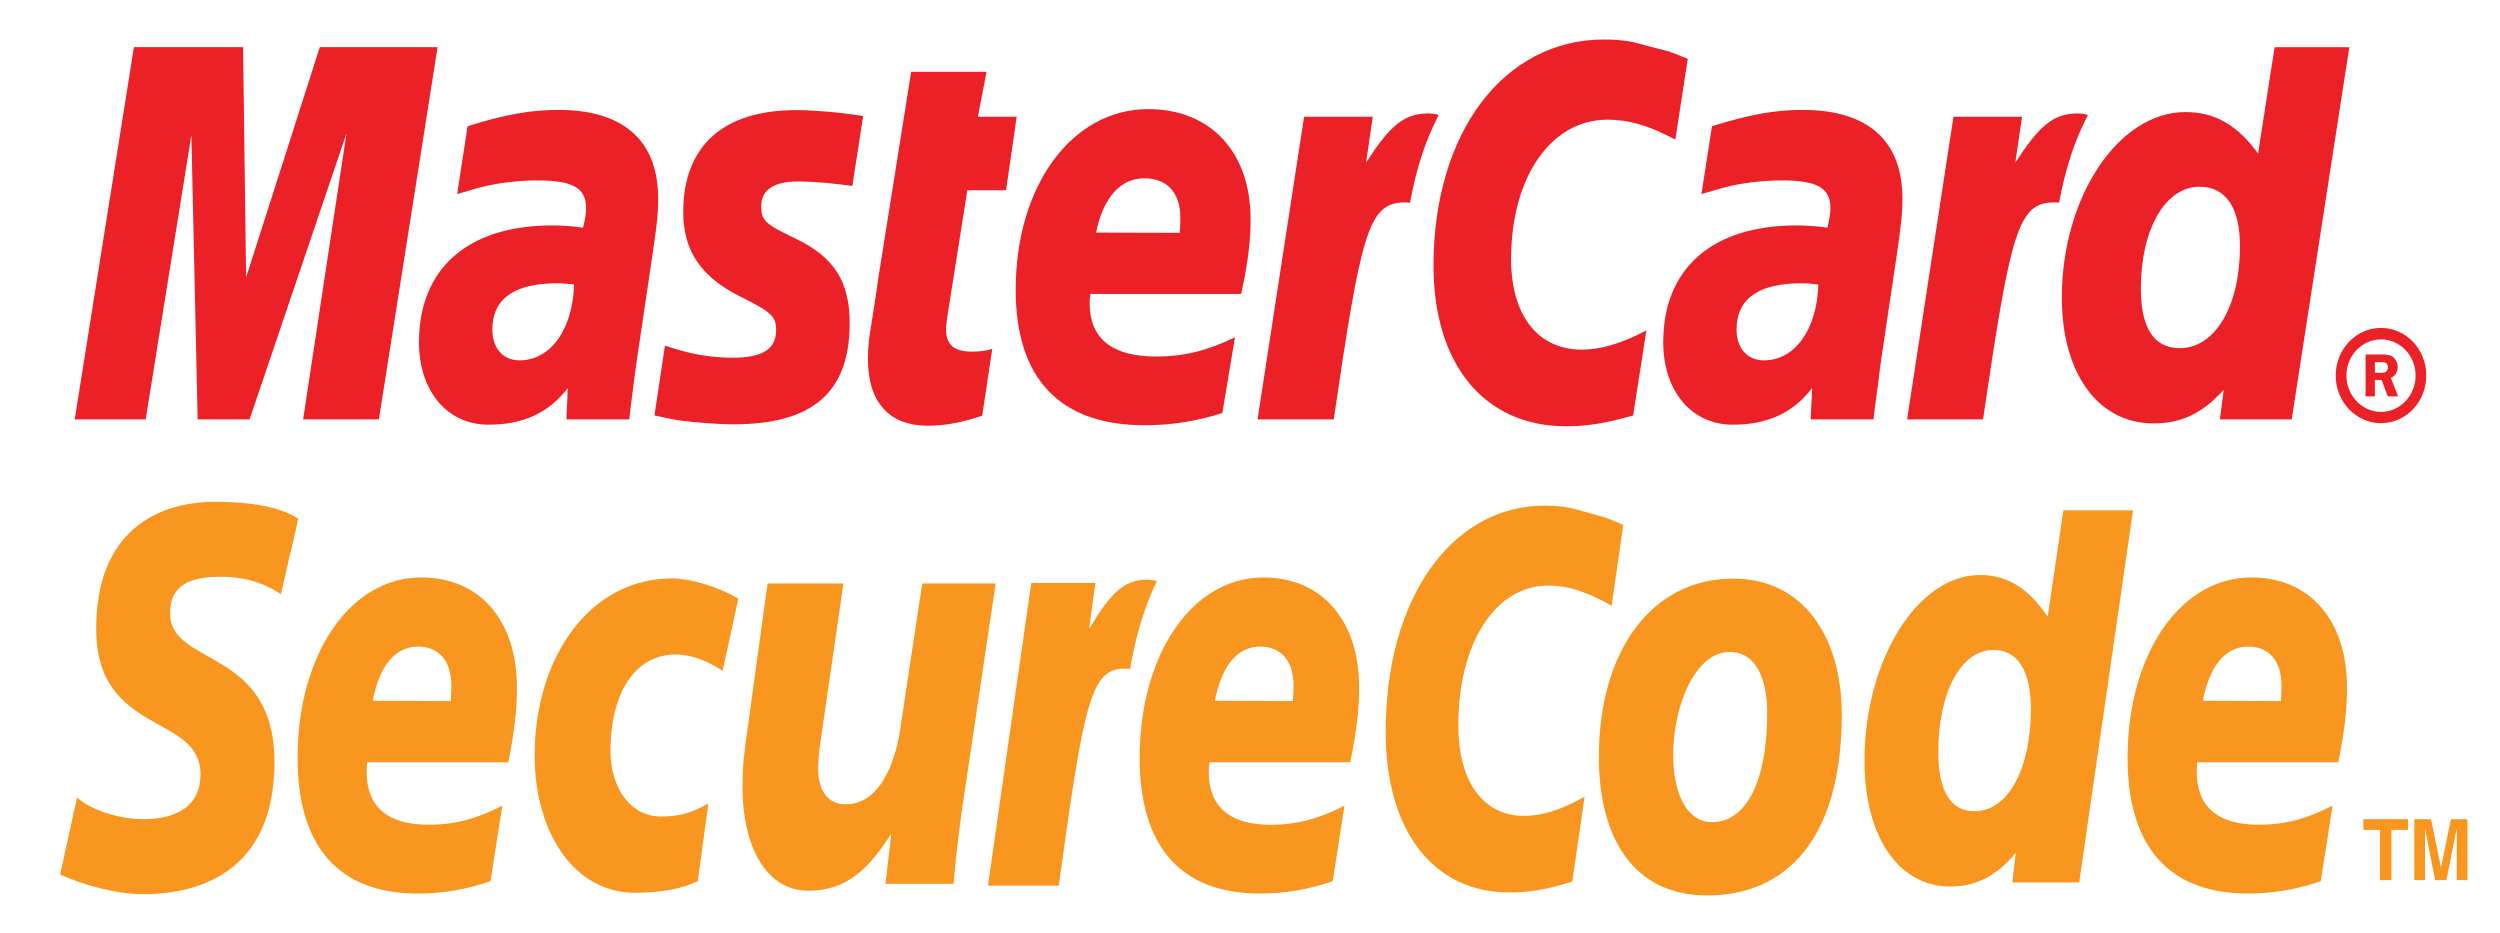
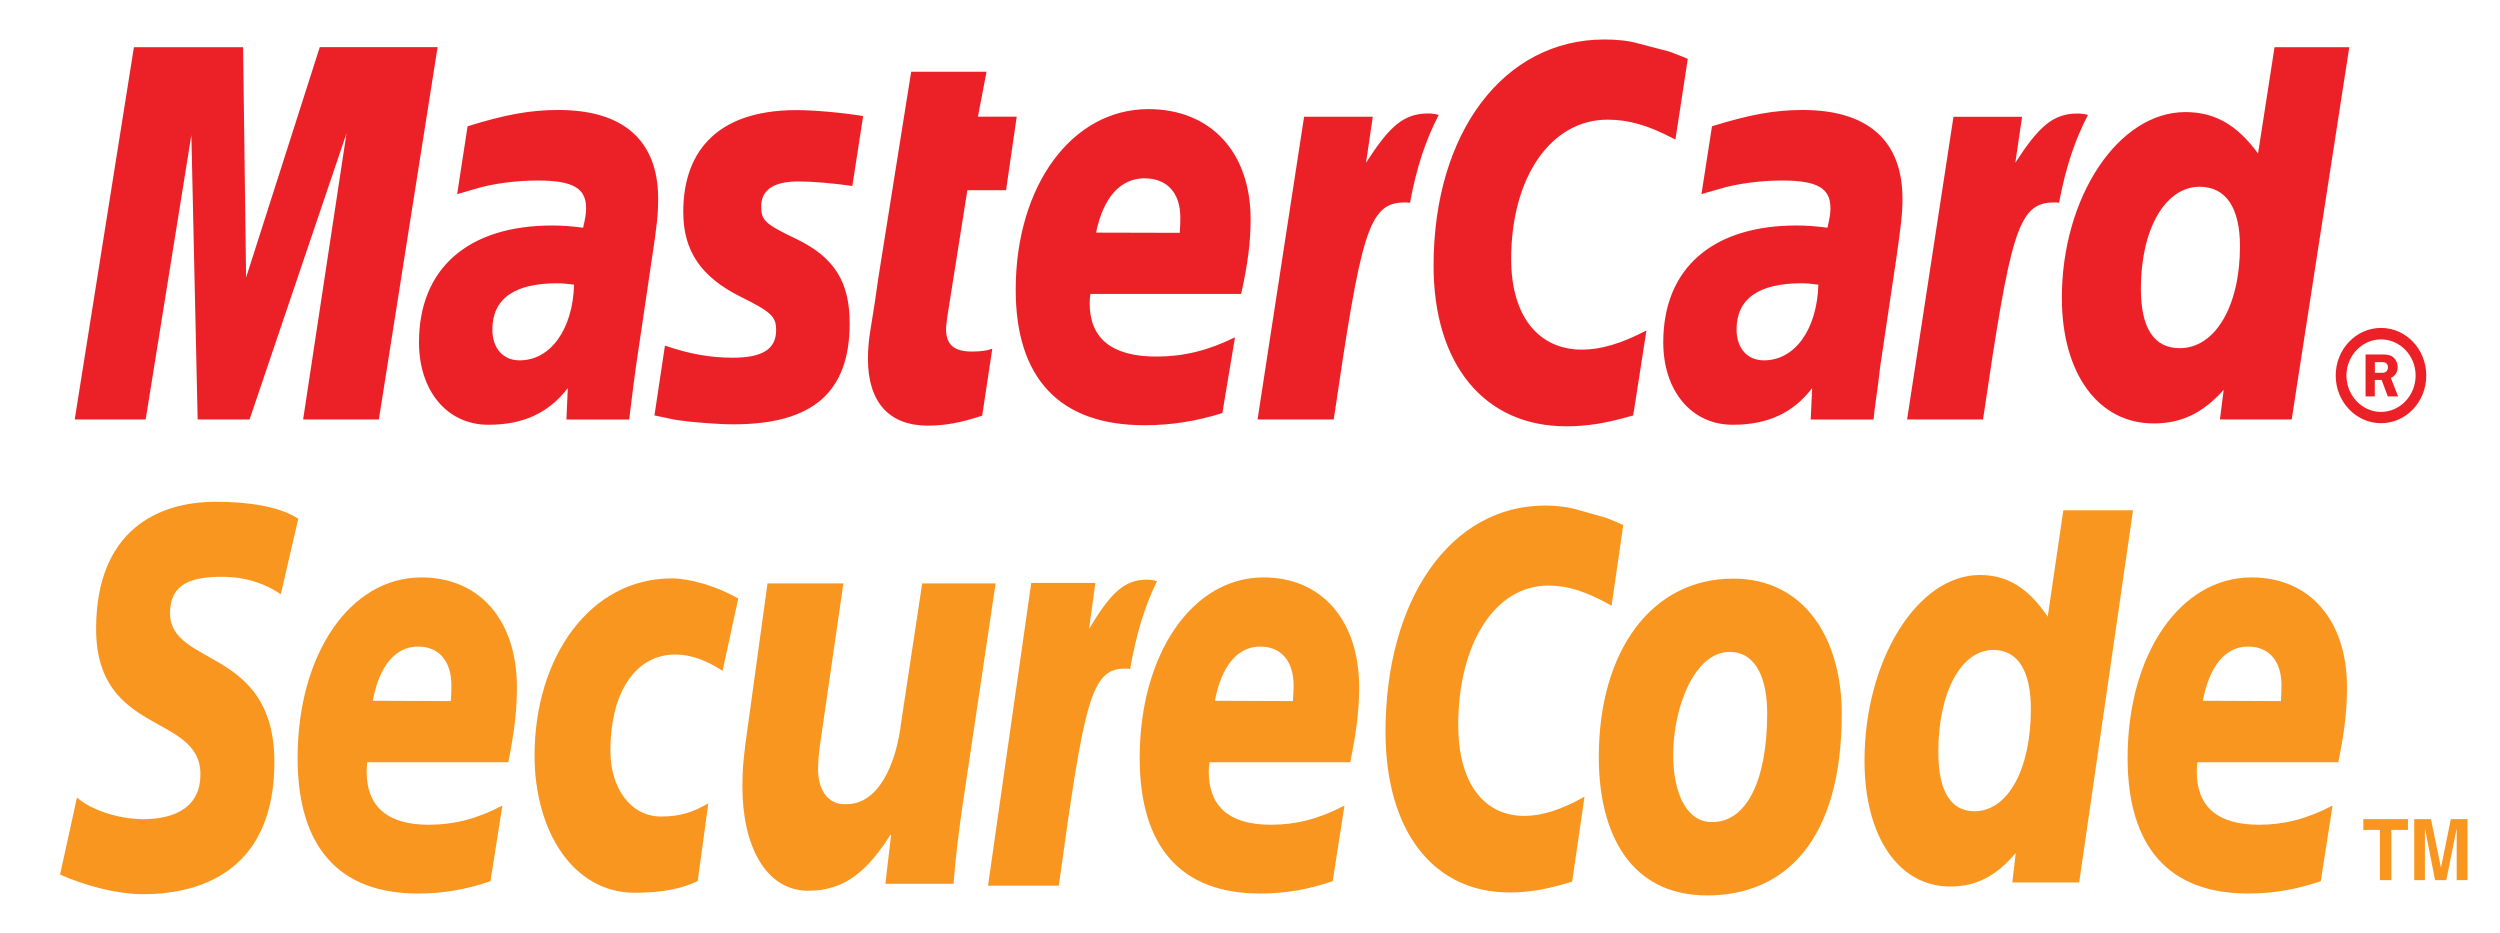
- <svg xmlns="http://www.w3.org/2000/svg" width="67" height="25" viewBox="0 0 361 136">
-   <path fill-rule="evenodd" clip-rule="evenodd" fill="#EC2127" d="M338.787 54.749c0-3.837 2.975-6.942 6.607-6.942 3.652 0 6.596 3.105 6.596 6.942 0 3.843-2.943 6.948-6.596 6.948-3.632 0-6.607-3.105-6.607-6.948zm6.608 5.303c2.776 0 5.042-2.382 5.042-5.303 0-2.906-2.266-5.267-5.042-5.267-2.765 0-5.042 2.361-5.042 5.267 0 2.921 2.277 5.303 5.042 5.303zm-.899-2.26h-1.353v-6.116h2.453c.499 0 1.059.03 1.488.337.469.345.739.924.739 1.537 0 .678-.385 1.312-.998 1.542l1.059 2.7h-1.504l-.895-2.397h-.99v2.397h.001zm0-3.437h.754c.277 0 .598.009.83-.127.229-.149.331-.446.331-.708 0-.23-.133-.507-.331-.615-.202-.137-.609-.106-.846-.106h-.738v1.556zM244.322 8.583l-1.81 11.773c-3.926-2.09-6.813-2.909-9.897-2.909-8.229 0-14.049 8.365-14.049 20.308 0 8.249 3.907 13.219 10.332 13.219 2.727 0 5.724-.876 9.391-2.797l-1.931 12.389c-4.056 1.167-6.702 1.582-9.769 1.582-11.92 0-19.334-8.991-19.334-23.423 0-19.413 10.244-32.969 24.898-32.969 1.893 0 3.584.185 4.958.583l4.556 1.194c1.356.537 1.661.619 2.655 1.05zm-36.689 8.069a6.076 6.076 0 0 0-1.131-.114c-3.642 0-5.701 1.927-9.083 7.185l.982-6.707h-10.013L181.6 61.149h11.108c3.972-26.974 4.988-31.632 10.313-31.632.324 0 .354 0 .808.045.982-5.318 2.327-9.228 4.182-12.794l-.378-.116zm-66.18 43.958c-3.005 1-5.38 1.455-7.931 1.455-5.642 0-8.723-3.437-8.723-9.708 0-1.23.092-2.557.315-3.957l.684-4.303.507-3.515 4.796-30.114h10.989l-1.26 6.548h5.656l-1.553 10.728h-5.642l-2.92 18.419c-.1.813-.185 1.413-.185 1.828 0 2.26 1.153 3.27 3.766 3.27 1.275 0 2.236-.133 2.975-.412l-1.474 9.761zM97.878 30.972c0 5.57 2.566 9.422 8.377 12.301 4.45 2.213 5.157 2.858 5.157 4.867 0 2.742-1.975 4.012-6.325 4.012-3.281 0-6.348-.548-9.883-1.767l-1.529 10.18.5.106 2.029.43c.653.139 1.614.263 2.882.4 2.636.246 4.657.364 6.087.364 11.596 0 16.961-4.682 16.961-14.734 0-6.04-2.236-9.612-7.762-12.286-4.611-2.197-5.134-2.715-5.134-4.764 0-2.394 1.829-3.624 5.38-3.624 2.166 0 5.103.257 7.907.657l1.575-10.191c-2.882-.491-7.162-.87-9.698-.87-12.304 0-16.57 6.773-16.524 14.919zM332.37 61.149h-10.462l.549-4.324c-3.047 3.416-6.174 4.907-10.214 4.907-8.085 0-13.383-7.285-13.383-18.32 0-14.679 8.233-27.073 18.01-27.073 4.296 0 7.544 1.86 10.603 6.042l2.406-15.504h10.896l-8.405 54.272zm-16.315-10.391c5.165 0 8.775-6.133 8.775-14.868 0-5.609-2.061-8.664-5.881-8.664-5.008 0-8.568 6.158-8.568 14.843 0 5.779 1.916 8.689 5.674 8.689zm-139.588 9.464c-3.782 1.188-7.438 1.788-11.358 1.772-12.327 0-18.768-6.784-18.768-19.755 0-15.167 8.192-26.331 19.329-26.331 9.083 0 14.917 6.257 14.917 16.063 0 3.247-.393 6.413-1.377 10.886h-21.98c-.092.672-.106.979-.106 1.369 0 5.158 3.288 7.756 9.721 7.756 3.943 0 7.493-.855 11.467-2.807l-1.845 11.047zm-6.202-26.28c.063-.922.078-1.674.078-2.233 0-3.607-1.946-5.713-5.234-5.713-3.506 0-6.018 2.813-7.048 7.916l12.204.03zM53.497 61.149H42.453l6.325-41.705-14.133 41.705h-7.569l-.915-41.46-6.663 41.46H9.154l8.63-54.273H33.7l.438 33.584L44.881 6.876h17.177l-8.561 54.273zM81.955 41.49c-1.169-.139-1.683-.19-2.475-.19-6.263 0-9.437 2.279-9.437 6.737 0 2.748 1.56 4.499 3.973 4.499 4.496 0 7.755-4.499 7.939-11.046zm8.039 19.659H80.84l.2-4.582c-2.79 3.654-6.517 5.349-11.582 5.349-6.01 0-10.113-4.918-10.113-12.024 0-10.774 7.17-17.029 19.428-17.029 1.252 0 2.851.097 4.496.327.345-1.46.438-2.09.438-2.864 0-2.915-1.921-4.021-7.102-4.021-3.127 0-6.717.476-9.191 1.261l-1.537.445-.968.286 1.521-9.898c5.519-1.715 9.153-2.376 13.249-2.376 9.499 0 14.533 4.482 14.533 12.94 0 2.197-.161 3.827-.914 8.755l-2.313 15.637-.377 2.824-.284 2.249-.192 1.537-.138 1.184zM263.363 41.49c-1.15-.139-1.684-.19-2.456-.19-6.288 0-9.472 2.279-9.472 6.737 0 2.748 1.577 4.499 3.991 4.499 4.517 0 7.739-4.499 7.937-11.046zm8.047 19.659h-9.166l.213-4.582c-2.788 3.654-6.523 5.349-11.581 5.349-6.01 0-10.13-4.918-10.13-12.024 0-10.774 7.163-17.029 19.445-17.029 1.245 0 2.859.097 4.493.327.339-1.46.438-2.09.438-2.864 0-2.915-1.92-4.021-7.099-4.021-3.146 0-6.726.476-9.179 1.261l-1.572.445-.956.286 1.538-9.898c5.526-1.715 9.152-2.376 13.219-2.376 9.514 0 14.548 4.482 14.548 12.94 0 2.197-.19 3.827-.906 8.755l-2.331 15.637-.342 2.824-.309 2.249-.202 1.537-.121 1.184zm30.878-44.497a5.515 5.515 0 0 0-1.112-.114c-3.629 0-5.704 1.927-9.102 7.185l.986-6.707h-10l-6.76 44.133h11.07c3.976-26.974 5.02-31.632 10.309-31.632.343 0 .32-.031.773.045 1.002-5.318 2.354-9.228 4.212-12.794l-.376-.116z" />
-   <path d="M255.903 103.951c0 10.005-3.097 15.896-7.979 15.896-3.564.11-5.725-3.862-5.725-9.803 0-7.026 3.157-14.99 8.223-14.99 4.072.001 5.481 4.316 5.481 8.897zm10.872.184c0-11.121-5.495-19.777-15.823-19.777-11.89 0-19.59 10.526-19.59 26.022 0 11.094 4.551 20.165 15.808 20.165 11.36 0 19.605-8.043 19.605-26.41zm-31.86-27.584l-1.69 11.76c-3.675-2.075-6.349-2.936-9.239-2.936-7.724 0-13.119 8.401-13.119 20.344 0 8.245 3.613 13.233 9.631 13.233 2.566 0 5.374-.876 8.782-2.799l-1.79 12.381c-3.82 1.177-6.314 1.58-9.151 1.58-11.128 0-18.06-8.995-18.06-23.429 0-19.422 9.567-32.976 23.27-32.976 1.774 0 3.344.225 4.642.583l4.228 1.2c1.305.518 1.575.609 2.496 1.059zm-68.354 8.081a4.047 4.047 0 0 0-1.061-.122c-3.352 0-5.318 1.935-8.46 7.175l.914-6.695h-9.347l-6.31 44.138h10.321c3.713-27.001 4.695-31.647 9.646-31.647.292 0 .322 0 .753.05.931-5.339 2.184-9.25 3.92-12.823l-.376-.076zm134.829 44.024h-9.753l.502-4.308c-2.837 3.397-5.788 4.901-9.563 4.901-7.521 0-12.487-7.297-12.487-18.329 0-14.655 7.708-27.085 16.821-27.085 4.021 0 7.072 1.9 9.891 6.082l2.277-15.519h10.16l-7.848 54.258zm-15.26-10.382c4.862 0 8.214-6.128 8.214-14.871 0-5.625-1.915-8.645-5.465-8.645-4.695 0-8.031 6.135-8.031 14.848 0 5.751 1.79 8.668 5.282 8.668zm-216.364 10.2c-3.511 1.211-6.932 1.797-10.574 1.797-11.528 0-17.545-6.798-17.545-19.765 0-15.146 7.654-26.319 18.044-26.319 8.508 0 13.933 6.246 13.933 16.052 0 3.241-.369 6.417-1.252 10.892H51.798c-.062.659-.085.986-.085 1.371 0 5.146 3.082 7.742 9.069 7.742 3.689 0 7.024-.86 10.721-2.795l-1.737 11.025zm-5.772-26.259c.047-.933.077-1.676.077-2.243 0-3.599-1.813-5.705-4.88-5.705-3.297 0-5.642 2.833-6.586 7.902l11.389.046zm128.562 26.259c-3.522 1.211-6.95 1.797-10.579 1.797-11.551 0-17.56-6.798-17.56-19.765 0-15.146 7.662-26.319 18.044-26.319 8.51 0 13.952 6.246 13.952 16.052 0 3.241-.385 6.417-1.299 10.892h-20.529c-.063.659-.101.986-.101 1.371 0 5.146 3.075 7.742 9.061 7.742 3.69 0 7.034-.86 10.732-2.795l-1.721 11.025zm-5.804-26.259c.068-.933.106-1.676.106-2.243 0-3.599-1.828-5.705-4.882-5.705-3.298 0-5.64 2.833-6.594 7.902l11.37.046zm149.86 26.259c-3.568 1.211-6.95 1.797-10.606 1.797-11.527 0-17.56-6.798-17.56-19.765 0-15.146 7.678-26.319 18.059-26.319 8.508 0 13.928 6.246 13.928 16.052 0 3.241-.354 6.417-1.269 10.892h-20.55c-.072.659-.087.986-.087 1.371 0 5.146 3.084 7.742 9.071 7.742 3.693 0 7.022-.86 10.728-2.795l-1.714 11.025zm-5.803-26.259c.046-.933.076-1.676.076-2.243 0-3.599-1.805-5.705-4.879-5.705-3.298 0-5.632 2.833-6.588 7.902l11.391.046zM39.21 86.627c-2.021-1.352-4.757-2.533-8.623-2.533-4.173 0-7.531.865-7.531 5.305 0 7.841 15.216 4.913 15.216 21.704 0 15.294-10.043 19.259-19.128 19.259-4.042 0-8.692-1.337-12.119-2.86l2.467-11.238c2.068 1.878 6.24 3.165 9.652 3.165 3.251 0 8.346-.888 8.346-6.562 0-8.885-15.208-5.58-15.208-21.175 0-14.266 8.884-18.539 17.454-18.539 4.826 0 9.36.708 12.019 2.475L39.21 86.627zm60.781 41.831c-2.129 1.024-4.972 1.698-9.168 1.698-9.022 0-14.617-9.018-14.617-19.997 0-14.369 8.093-25.832 20.004-25.832 2.598 0 6.563 1.124 9.691 2.937l-2.283 10.541c-2.214-1.455-4.519-2.38-6.893-2.38-5.519 0-9.461 5.058-9.461 14.121 0 5.218 2.859 9.498 7.377 9.498 2.689 0 4.581-.567 6.895-1.92l-1.545 11.334zm38.612-11.052c-.53 3.797-1.022 7.483-1.315 11.444h-9.937l.838-7.134h-.101c-3.112 4.849-6.332 8.15-11.958 8.15-6.239 0-9.62-6.565-9.62-15.139 0-2.955.184-4.623.844-9.238l2.813-20.428h11.059l-2.967 20.488c-.3 2.201-.722 4.384-.722 6.661 0 2.582 1.176 5.194 4.158 5.034 4.533 0 7.208-5.545 7.969-12.015l3.052-20.169h10.705l-4.818 32.346zm208.311 10.911h-1.672v-7.32h-2.418v-1.568h6.508v1.568h-2.418v7.32zm11.086 0h-1.562v-7.43h-.022l-1.493 7.43h-1.638l-1.458-7.43h-.023v7.43h-1.558v-8.888h2.438l1.451 7.007h.022l1.425-7.007H358v8.888z" fill-rule="evenodd" clip-rule="evenodd" fill="#F89620" />
+ <svg xmlns="http://www.w3.org/2000/svg" width="67" height="25" viewBox="0 0 361 136" fill-rule="evenodd">
+   <path fill="#ec2127" d="M338.787 54.75c0-3.837 2.975-6.942 6.607-6.942 3.652 0 6.596 3.105 6.596 6.942 0 3.843-2.943 6.948-6.596 6.948-3.632 0-6.607-3.105-6.607-6.948zm6.608 5.303c2.776 0 5.042-2.382 5.042-5.303 0-2.906-2.266-5.267-5.042-5.267-2.765 0-5.042 2.36-5.042 5.267 0 2.92 2.277 5.303 5.042 5.303zm-.9-2.26h-1.353v-6.116h2.453c.5 0 1.06.03 1.488.337.47.345.74.924.74 1.537 0 .678-.385 1.312-.998 1.542l1.06 2.7h-1.504l-.895-2.397h-1v2.397h.001zm0-3.437h.754c.277 0 .598.01.83-.127.23-.15.33-.446.33-.708 0-.23-.133-.507-.33-.615-.202-.137-.61-.106-.846-.106h-.738v1.556zM244.322 8.583l-1.8 11.773c-3.926-2.1-6.813-2.91-9.897-2.91-8.23 0-14.05 8.365-14.05 20.308 0 8.25 3.907 13.22 10.332 13.22 2.727 0 5.724-.876 9.39-2.797l-1.93 12.39c-4.056 1.167-6.702 1.582-9.77 1.582-11.92 0-19.334-8.99-19.334-23.423 0-19.413 10.244-32.97 24.898-32.97 1.893 0 3.584.185 4.958.583l4.556 1.194c1.356.537 1.66.62 2.655 1.05zm-36.69 8.07a6.076 6.076 0 0 0-1.131-.114c-3.642 0-5.7 1.927-9.083 7.185l.982-6.707h-10.013L181.6 61.15h11.108c3.972-26.974 4.988-31.632 10.313-31.632.324 0 .354 0 .808.045.982-5.318 2.327-9.228 4.182-12.794l-.378-.116zM141.453 60.6c-3.005 1-5.38 1.455-7.93 1.455-5.642 0-8.723-3.437-8.723-9.708a25.16 25.16 0 0 1 .315-3.957l.684-4.303.507-3.515 4.796-30.114h10.99l-1.26 6.548h5.656l-1.553 10.728h-5.642l-2.92 18.42c-.1.813-.185 1.413-.185 1.828 0 2.26 1.153 3.27 3.766 3.27 1.275 0 2.236-.133 2.975-.412l-1.474 9.76zM97.878 30.972c0 5.57 2.566 9.422 8.377 12.3 4.45 2.213 5.157 2.858 5.157 4.867 0 2.742-1.975 4.012-6.325 4.012-3.28 0-6.348-.548-9.883-1.767l-1.53 10.18 2.53.536c.653.14 1.614.263 2.882.4 2.636.246 4.657.364 6.087.364 11.596 0 16.96-4.682 16.96-14.734 0-6.04-2.236-9.612-7.762-12.286-4.61-2.197-5.134-2.715-5.134-4.764 0-2.394 1.83-3.624 5.38-3.624 2.166 0 5.103.257 7.907.657l1.575-10.19c-2.882-.49-7.162-.87-9.698-.87-12.304 0-16.57 6.773-16.524 14.92zM332.37 61.15h-10.462l.55-4.324c-3.047 3.416-6.174 4.907-10.214 4.907-8.085 0-13.383-7.285-13.383-18.32 0-14.68 8.233-27.073 18-27.073 4.296 0 7.544 1.86 10.603 6.042l2.406-15.504h10.896L332.37 61.15zm-16.315-10.39c5.165 0 8.775-6.133 8.775-14.868 0-5.61-2.06-8.664-5.88-8.664-5.008 0-8.568 6.158-8.568 14.843 0 5.78 1.916 8.69 5.674 8.69zm-139.588 9.464C172.685 61.4 169.03 62 165.11 61.994c-12.327 0-18.768-6.784-18.768-19.755 0-15.167 8.192-26.33 19.33-26.33 9.083 0 14.917 6.257 14.917 16.063 0 3.247-.393 6.413-1.377 10.886h-21.98c-.092.672-.106.98-.106 1.37 0 5.158 3.288 7.756 9.72 7.756 3.943 0 7.493-.855 11.467-2.807l-1.845 11.047zm-6.202-26.28c.063-.922.078-1.674.078-2.233 0-3.607-1.946-5.713-5.234-5.713-3.506 0-6.018 2.813-7.048 7.916l12.204.03zM53.497 61.15H42.453l6.325-41.705L34.645 61.15h-7.57l-.915-41.46-6.663 41.46H9.154l8.63-54.273H33.7l.438 33.584L44.88 6.876h17.177l-8.56 54.273zM81.955 41.5c-1.17-.14-1.683-.2-2.475-.2-6.263 0-9.437 2.28-9.437 6.737 0 2.748 1.56 4.5 3.973 4.5 4.496 0 7.755-4.5 7.94-11.046zm8.04 19.66H80.84l.2-4.582c-2.8 3.654-6.517 5.35-11.582 5.35-6 0-10.113-4.918-10.113-12.024 0-10.774 7.17-17.03 19.428-17.03 1.252 0 2.85.097 4.496.327.345-1.46.438-2.1.438-2.864 0-2.915-1.92-4.02-7.102-4.02-3.127 0-6.717.476-9.19 1.26l-1.537.445-.968.286 1.52-9.898c5.52-1.715 9.153-2.376 13.25-2.376 9.5 0 14.533 4.482 14.533 12.94 0 2.197-.16 3.827-.914 8.755l-2.313 15.637-.377 2.824-.476 3.786-.138 1.184zm173.37-19.66c-1.15-.14-1.684-.2-2.456-.2-6.288 0-9.472 2.28-9.472 6.737 0 2.748 1.577 4.5 3.99 4.5 4.517 0 7.74-4.5 7.937-11.046zm8.047 19.66h-9.166l.213-4.582c-2.788 3.654-6.523 5.35-11.58 5.35-6 0-10.13-4.918-10.13-12.024 0-10.774 7.163-17.03 19.445-17.03 1.245 0 2.86.097 4.493.327.34-1.46.438-2.1.438-2.864 0-2.915-1.92-4.02-7.1-4.02-3.146 0-6.726.476-9.18 1.26l-1.572.445-.956.286 1.538-9.898c5.526-1.715 9.152-2.376 13.22-2.376 9.514 0 14.548 4.482 14.548 12.94 0 2.197-.2 3.827-.906 8.755l-2.33 15.637-.342 2.824-.31 2.25-.202 1.537-.12 1.184zm30.878-44.497a5.515 5.515 0 0 0-1.112-.114c-3.63 0-5.704 1.927-9.102 7.185l.986-6.707h-10L276.3 61.15h11.07c3.976-26.974 5.02-31.632 10.31-31.632.343 0 .32-.03.773.045 1.002-5.318 2.354-9.228 4.212-12.794l-.376-.116z" />
+   <path d="M255.903 103.95c0 10.005-3.097 15.896-7.98 15.896-3.564.1-5.725-3.862-5.725-9.803 0-7.026 3.157-15 8.223-15 4.072.001 5.48 4.316 5.48 8.897zm10.872.184c0-11.12-5.495-19.777-15.823-19.777-11.9 0-19.6 10.526-19.6 26.022 0 11.094 4.55 20.165 15.808 20.165 11.36 0 19.605-8.043 19.605-26.4zm-31.86-27.584l-1.7 11.76c-3.675-2.075-6.35-2.936-9.24-2.936-7.724 0-13.12 8.4-13.12 20.344 0 8.245 3.613 13.233 9.63 13.233 2.566 0 5.374-.876 8.782-2.8l-1.8 12.38c-3.82 1.177-6.314 1.58-9.15 1.58-11.128 0-18.06-8.995-18.06-23.43 0-19.422 9.567-32.976 23.27-32.976 1.774 0 3.344.225 4.642.583l4.228 1.2c1.305.518 1.575.61 2.496 1.06zm-68.354 8.08a4.047 4.047 0 0 0-1.061-.122c-3.352 0-5.318 1.935-8.46 7.175l.914-6.695h-9.347l-6.3 44.138h10.32c3.713-27 4.695-31.647 9.646-31.647a4.58 4.58 0 0 1 .753.05c.93-5.34 2.184-9.25 3.92-12.823l-.376-.076zm134.83 44.024h-9.753l.502-4.308c-2.837 3.397-5.788 4.9-9.563 4.9-7.52 0-12.487-7.297-12.487-18.33 0-14.655 7.708-27.085 16.82-27.085 4.02 0 7.072 1.9 9.89 6.082l2.277-15.52h10.16l-7.848 54.258zm-15.26-10.382c4.862 0 8.214-6.128 8.214-14.87 0-5.625-1.915-8.645-5.465-8.645-4.695 0-8.03 6.135-8.03 14.848 0 5.75 1.8 8.668 5.282 8.668zm-216.364 10.2c-3.51 1.21-6.932 1.797-10.574 1.797-11.528 0-17.545-6.798-17.545-19.765 0-15.146 7.654-26.32 18.044-26.32 8.508 0 13.933 6.246 13.933 16.052 0 3.24-.37 6.417-1.252 10.892H51.798c-.062.66-.085.986-.085 1.37 0 5.146 3.082 7.742 9.07 7.742 3.69 0 7.024-.86 10.72-2.795l-1.737 11.025zm-5.772-26.26c.047-.933.077-1.676.077-2.243 0-3.6-1.813-5.705-4.88-5.705-3.297 0-5.642 2.833-6.586 7.902l11.39.046zm128.562 26.26c-3.522 1.21-6.95 1.797-10.58 1.797-11.55 0-17.56-6.798-17.56-19.765 0-15.146 7.662-26.32 18.044-26.32 8.5 0 13.952 6.246 13.952 16.052 0 3.24-.385 6.417-1.3 10.892h-20.53c-.063.66-.1.986-.1 1.37 0 5.146 3.075 7.742 9.06 7.742 3.7 0 7.034-.86 10.732-2.795l-1.72 11.025zm-5.804-26.26c.068-.933.106-1.676.106-2.243 0-3.6-1.828-5.705-4.882-5.705-3.298 0-5.64 2.833-6.594 7.902l11.37.046zm149.86 26.26c-3.568 1.21-6.95 1.797-10.606 1.797-11.527 0-17.56-6.798-17.56-19.765 0-15.146 7.678-26.32 18.06-26.32 8.508 0 13.928 6.246 13.928 16.052 0 3.24-.354 6.417-1.27 10.892h-20.55c-.072.66-.087.986-.087 1.37 0 5.146 3.084 7.742 9.07 7.742 3.693 0 7.022-.86 10.728-2.795l-1.714 11.025zm-5.803-26.26l.076-2.243c0-3.6-1.805-5.705-4.88-5.705-3.298 0-5.632 2.833-6.588 7.902l11.39.046zM39.2 86.627c-2.02-1.352-4.757-2.533-8.623-2.533-4.173 0-7.53.865-7.53 5.305 0 7.84 15.216 4.913 15.216 21.704 0 15.294-10.043 19.26-19.128 19.26-4.042 0-8.692-1.337-12.12-2.86l2.467-11.238c2.068 1.878 6.24 3.165 9.652 3.165 3.25 0 8.346-.888 8.346-6.562 0-8.885-15.208-5.58-15.208-21.175 0-14.266 8.884-18.54 17.454-18.54 4.826 0 9.36.708 12.02 2.475l-2.545 11zm60.78 41.83c-2.13 1.024-4.972 1.698-9.168 1.698-9.022 0-14.617-9.018-14.617-19.997 0-14.37 8.093-25.832 20.004-25.832 2.598 0 6.563 1.124 9.69 2.937l-2.283 10.54c-2.214-1.455-4.52-2.38-6.893-2.38-5.52 0-9.46 5.058-9.46 14.12 0 5.218 2.86 9.498 7.377 9.498 2.69 0 4.58-.567 6.895-1.92l-1.545 11.334zm38.612-11.052c-.53 3.797-1.022 7.483-1.315 11.444h-9.937l.838-7.134h-.1c-3.112 4.85-6.332 8.15-11.958 8.15-6.24 0-9.62-6.565-9.62-15.14 0-2.955.184-4.623.844-9.238l2.813-20.428h11.06l-2.967 20.488c-.3 2.2-.722 4.384-.722 6.66 0 2.582 1.176 5.194 4.158 5.034 4.533 0 7.208-5.545 7.97-12.015l3.052-20.17h10.705l-4.818 32.346zm208.31 10.91h-1.672v-7.32h-2.418v-1.568h6.508v1.568h-2.418v7.32zm11.086 0h-1.562v-7.43h-.022l-1.493 7.43h-1.638l-1.458-7.43h-.023v7.43h-1.558v-8.888h2.438l1.45 7.007h.022l1.425-7.007H358v8.888z" fill="#f89620" />
</svg>
